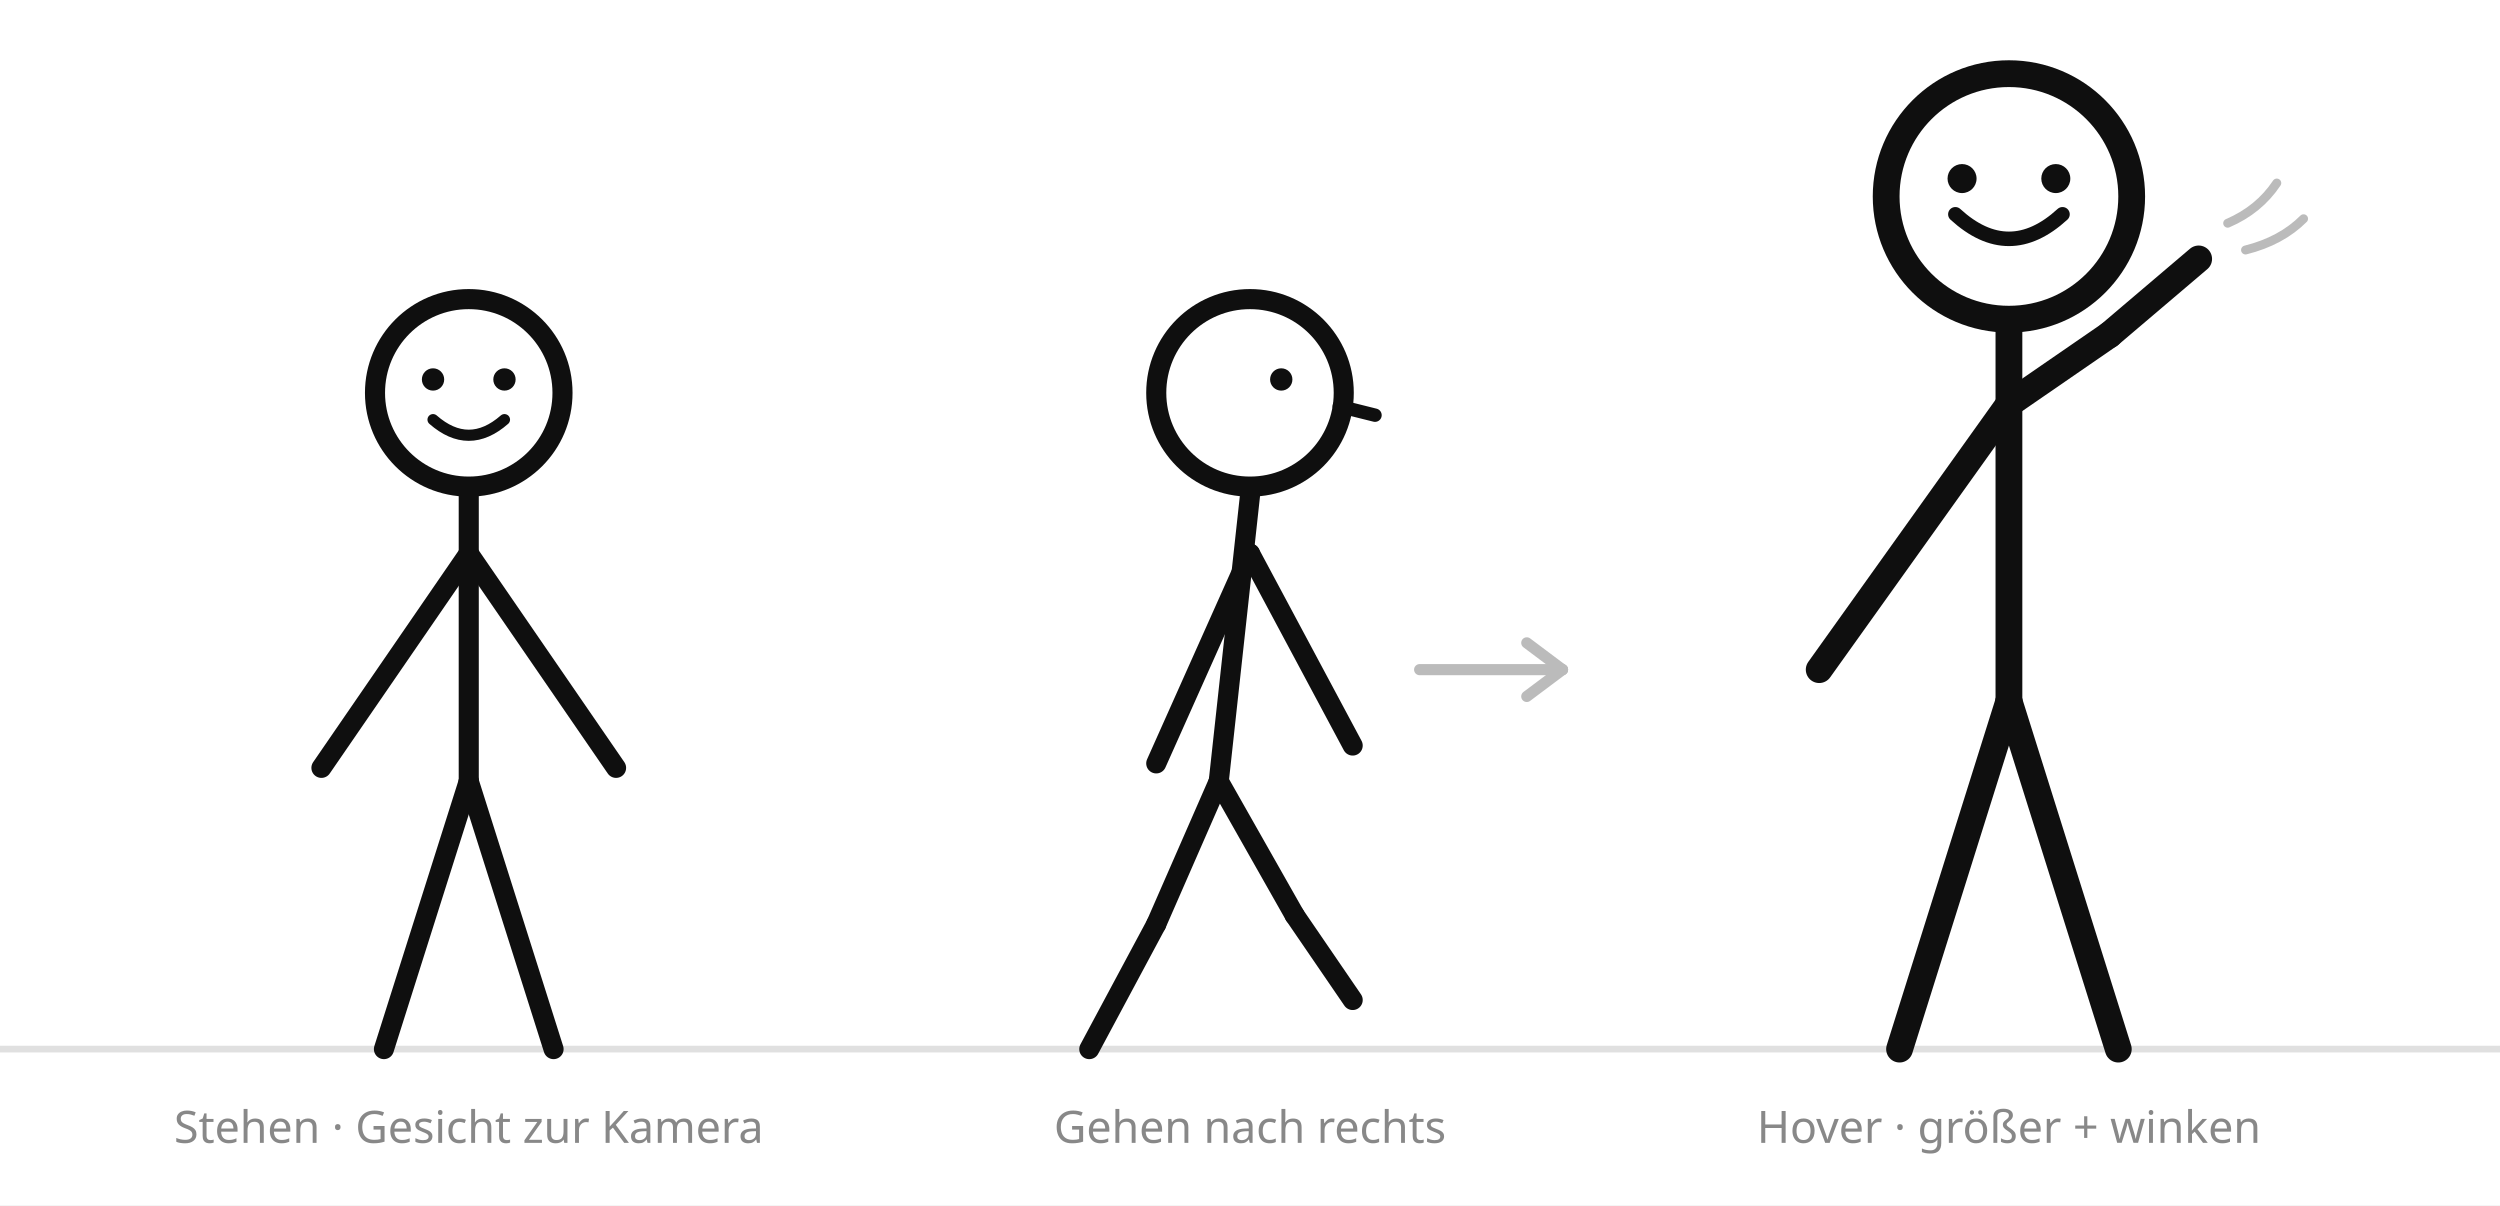
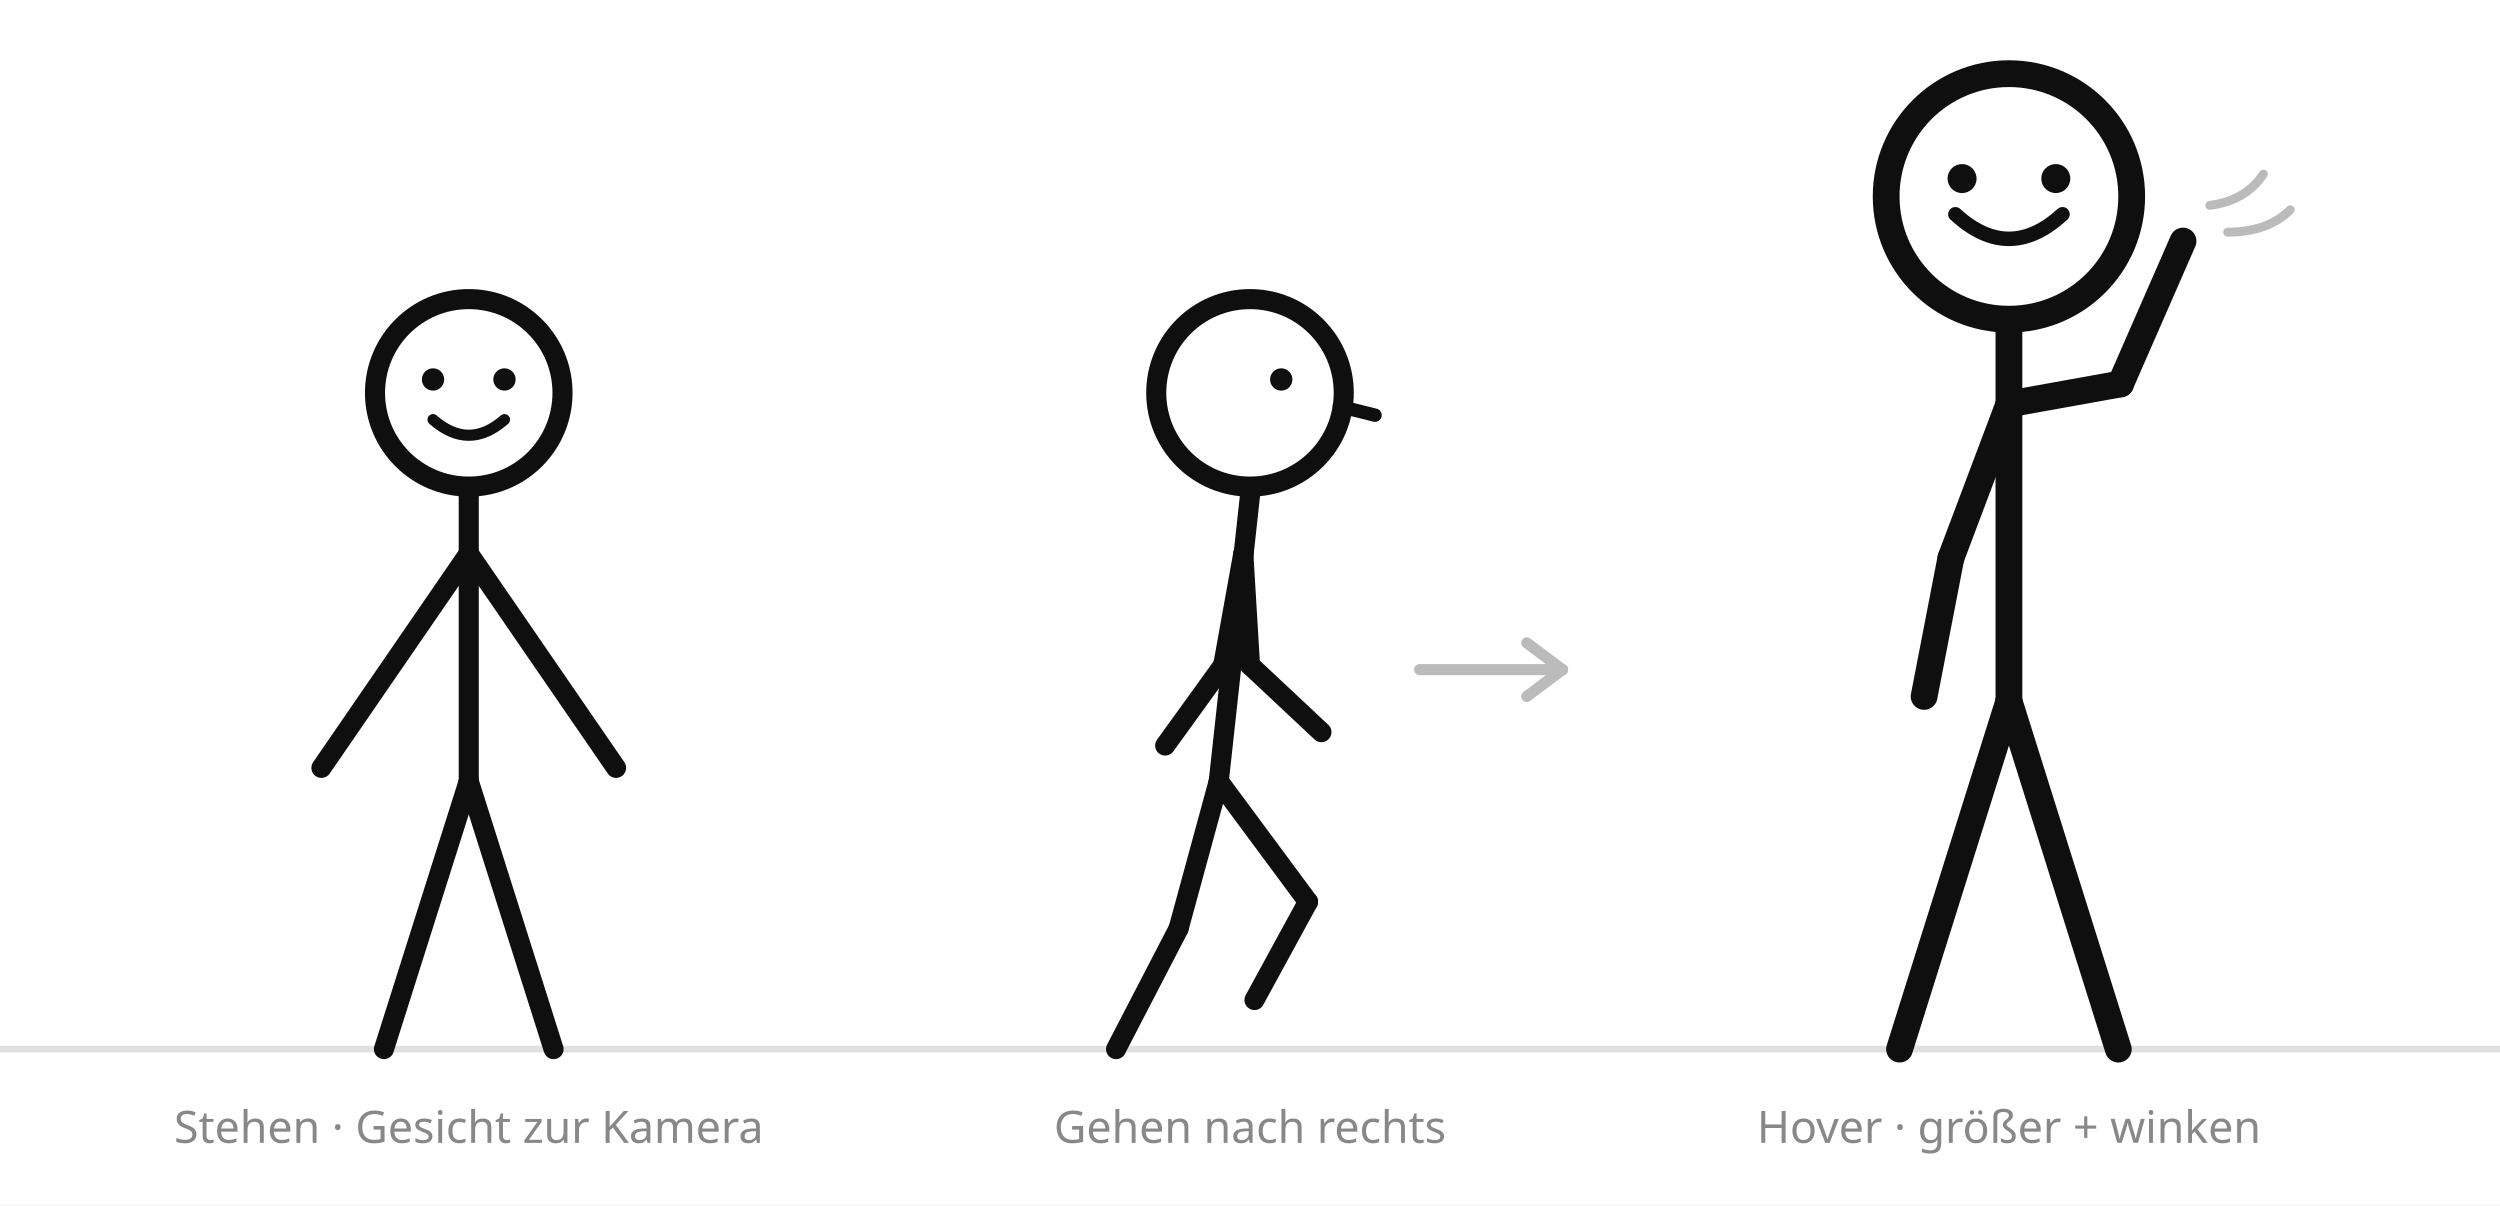
<svg xmlns="http://www.w3.org/2000/svg" width="1120" height="540" viewBox="0 0 1120 540">
  <rect width="1120" height="540" fill="#ffffff" />
  <line x1="0" y1="470" x2="1120" y2="470" stroke="#e0e0e0" stroke-width="3" />
  <g stroke="#0f0f0f" stroke-width="9" stroke-linecap="round" stroke-linejoin="round" fill="none">
    <circle cx="210" cy="176" r="42" />
    <circle cx="194" cy="170" r="5" fill="#0f0f0f" stroke="none" />
    <circle cx="226" cy="170" r="5" fill="#0f0f0f" stroke="none" />
    <path d="M 194 188 Q 210 202 226 188" stroke-width="5" />
    <line x1="210" y1="222" x2="210" y2="350" />
    <line x1="210" y1="248" x2="144" y2="344" />
    <line x1="210" y1="248" x2="276" y2="344" />
    <line x1="210" y1="350" x2="172" y2="470" />
    <line x1="210" y1="350" x2="248" y2="470" />
  </g>
  <g stroke="#0f0f0f" stroke-width="9" stroke-linecap="round" stroke-linejoin="round" fill="none">
    <circle cx="560" cy="176" r="42" />
    <circle cx="574" cy="170" r="5" fill="#0f0f0f" stroke="none" />
    <line x1="600" y1="182" x2="616" y2="186" stroke-width="6" />
    <line x1="560" y1="222" x2="546" y2="350" />
-     <line x1="560" y1="248" x2="606" y2="334" />
-     <line x1="560" y1="248" x2="518" y2="342" />
-     <line x1="546" y1="350" x2="580" y2="410" />
-     <line x1="580" y1="410" x2="606" y2="448" />
-     <line x1="546" y1="350" x2="518" y2="414" />
-     <line x1="518" y1="414" x2="488" y2="470" />
+     <line x1="557" y1="248" x2="560" y2="298" />
+     <line x1="560" y1="298" x2="592" y2="328" />
+     <line x1="557" y1="248" x2="548" y2="298" />
+     <line x1="548" y1="298" x2="522" y2="334" />
+     <line x1="546" y1="350" x2="586" y2="404" />
+     <line x1="586" y1="404" x2="562" y2="448" />
+     <line x1="546" y1="350" x2="528" y2="416" />
+     <line x1="528" y1="416" x2="500" y2="470" />
    <g stroke="#bbbbbb" stroke-width="5">
      <line x1="636" y1="300" x2="700" y2="300" />
      <line x1="700" y1="300" x2="684" y2="288" />
      <line x1="700" y1="300" x2="684" y2="312" />
    </g>
  </g>
  <g stroke="#0f0f0f" stroke-width="12" stroke-linecap="round" stroke-linejoin="round" fill="none">
    <circle cx="900" cy="88" r="55" />
    <circle cx="879" cy="80" r="6.5" fill="#0f0f0f" stroke="none" />
    <circle cx="921" cy="80" r="6.5" fill="#0f0f0f" stroke="none" />
    <path d="M 876 96 Q 900 118 924 96" stroke-width="6.5" />
    <line x1="900" y1="148" x2="900" y2="314" />
-     <line x1="900" y1="181" x2="815" y2="300" />
-     <line x1="900" y1="181" x2="945" y2="150" />
-     <line x1="945" y1="150" x2="985" y2="116" />
+     <line x1="900" y1="181" x2="874" y2="250" />
+     <line x1="874" y1="250" x2="862" y2="312" />
+     <line x1="900" y1="181" x2="950" y2="172" />
+     <line x1="950" y1="172" x2="978" y2="108" />
    <line x1="900" y1="314" x2="851" y2="470" />
    <line x1="900" y1="314" x2="949" y2="470" />
    <g stroke="#bbbbbb" stroke-width="4" fill="none">
-       <path d="M 998 100 q 14 -6 22 -18" />
-       <path d="M 1006 112 q 16 -4 26 -14" />
+       <path d="M 990 92 q 16 -2 24 -14" />
+       <path d="M 998 104 q 18 0 28 -10" />
    </g>
  </g>
  <g font-family="system-ui, sans-serif" fill="#888888" font-size="20" text-anchor="middle">
    <text x="210" y="512">Stehen · Gesicht zur Kamera</text>
    <text x="560" y="512">Gehen nach rechts</text>
    <text x="900" y="512">Hover · größer + winken</text>
  </g>
</svg>
